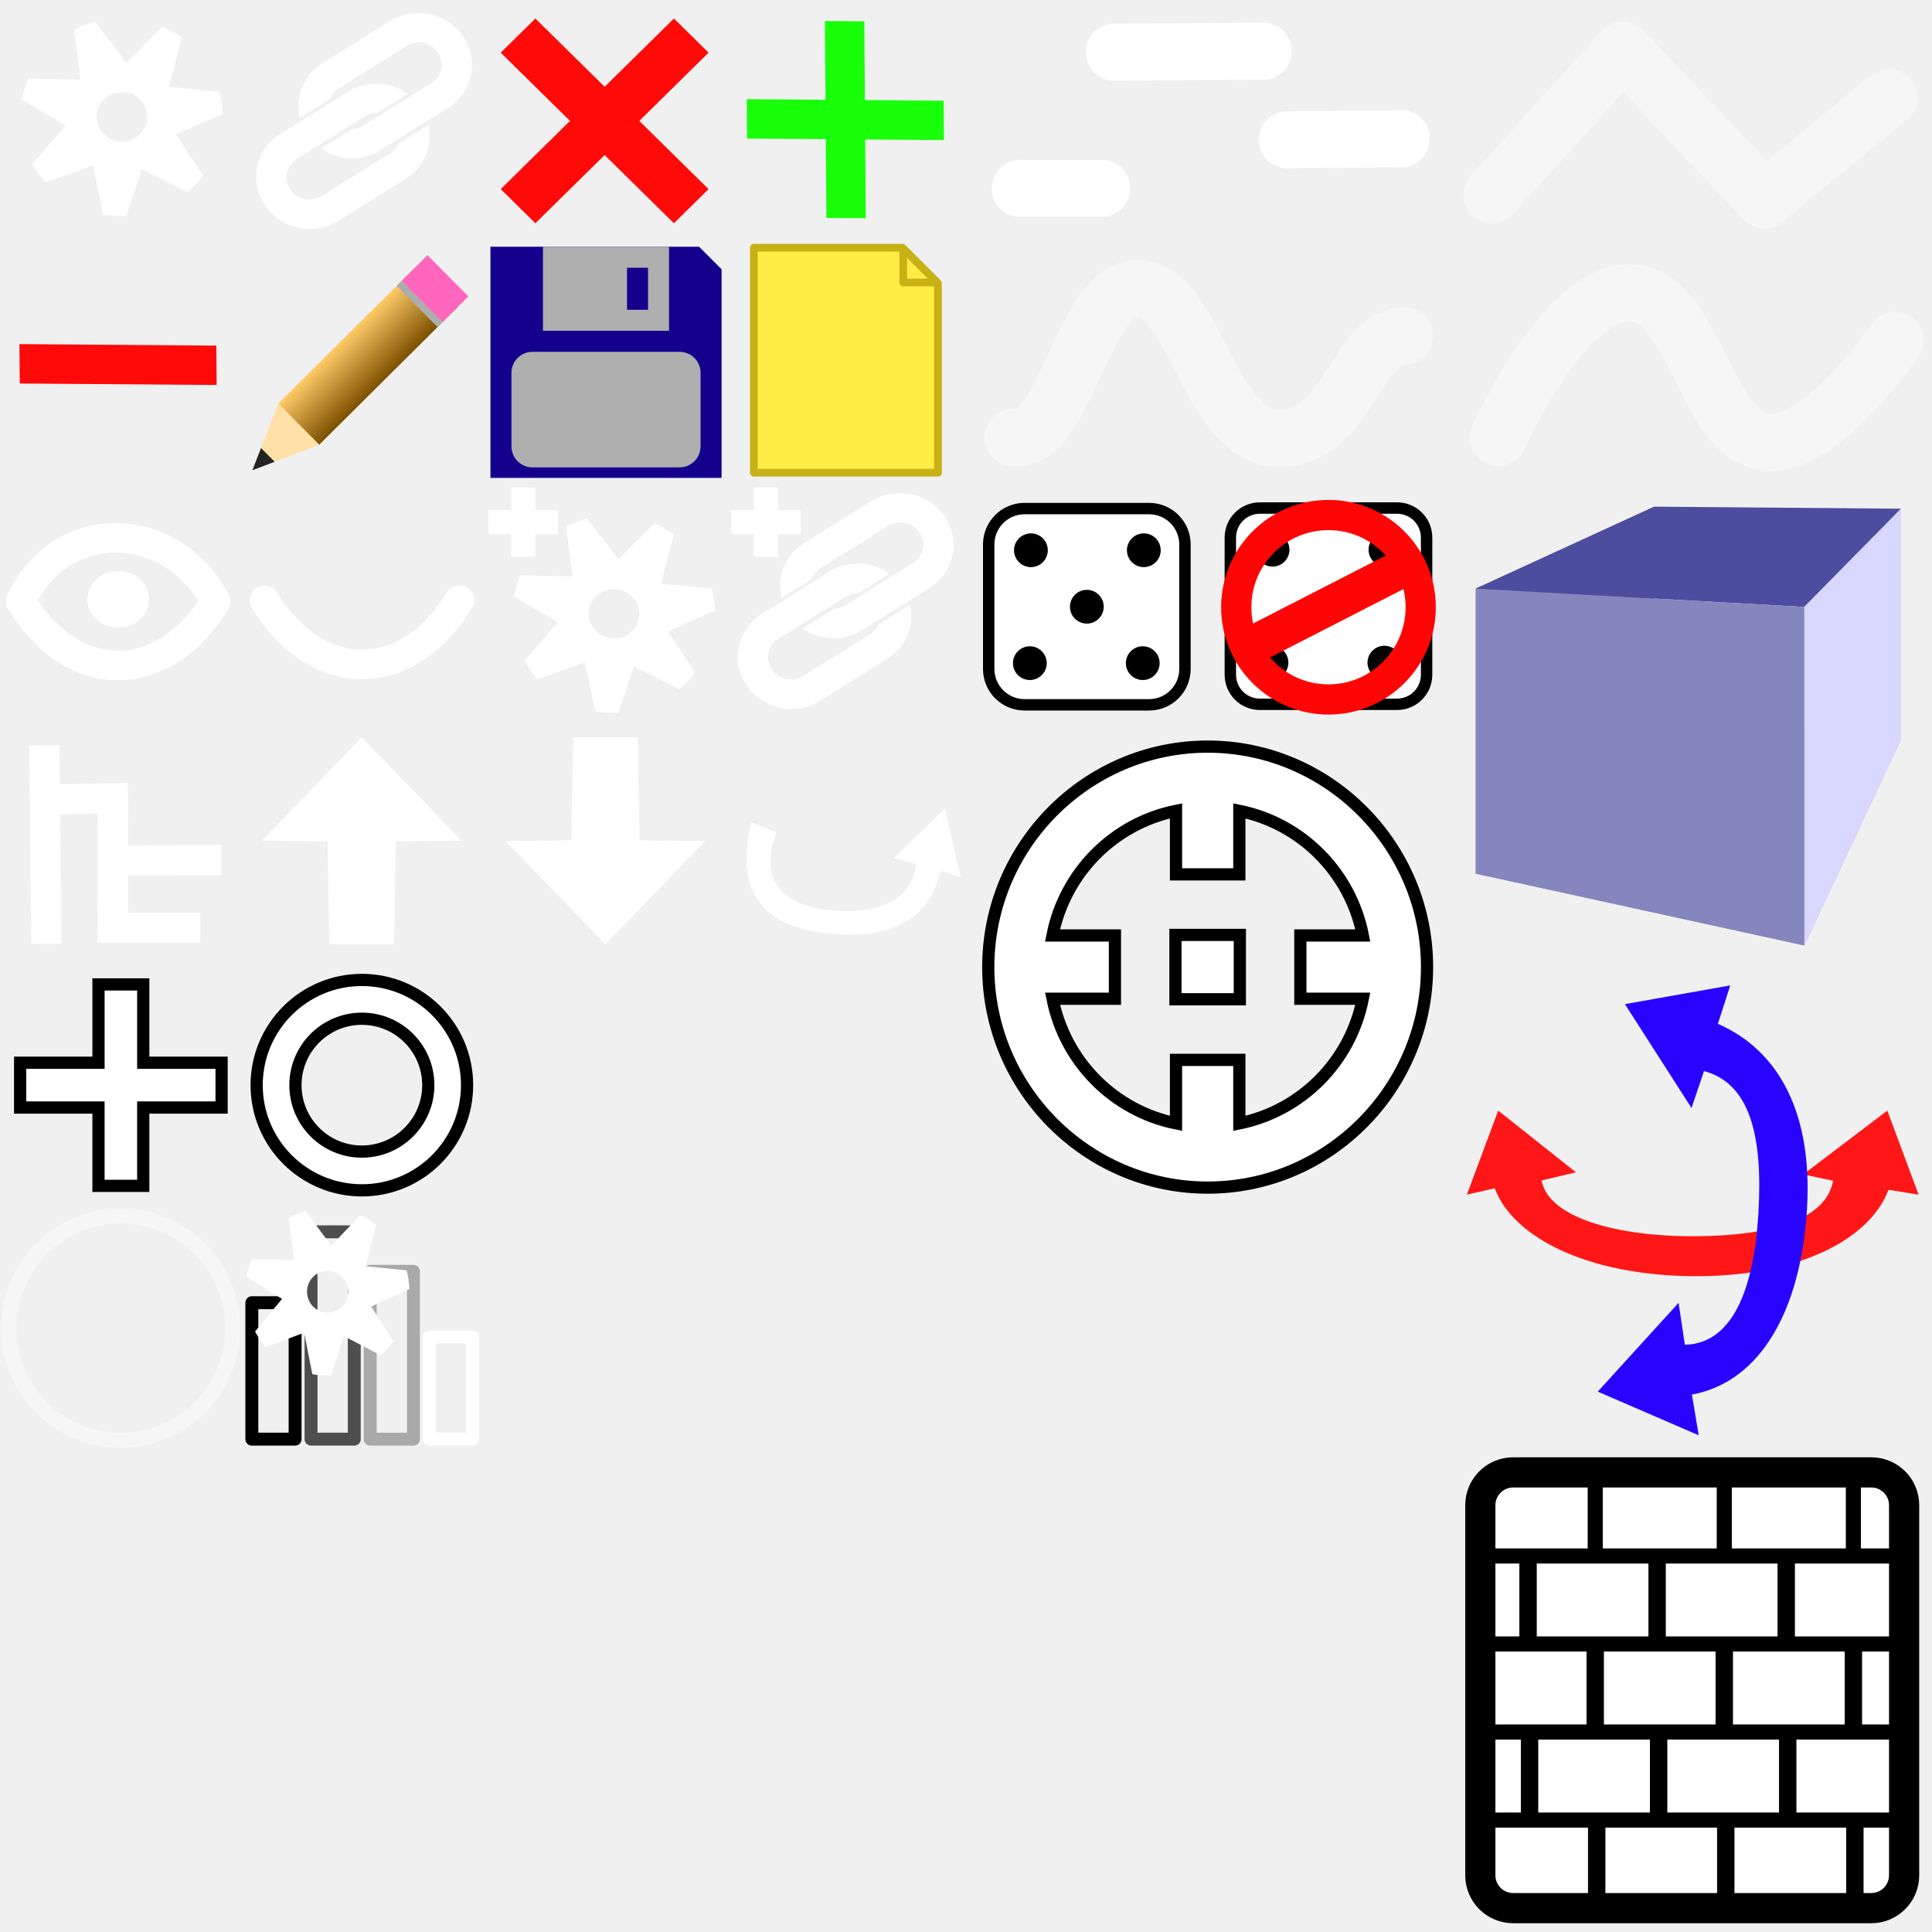
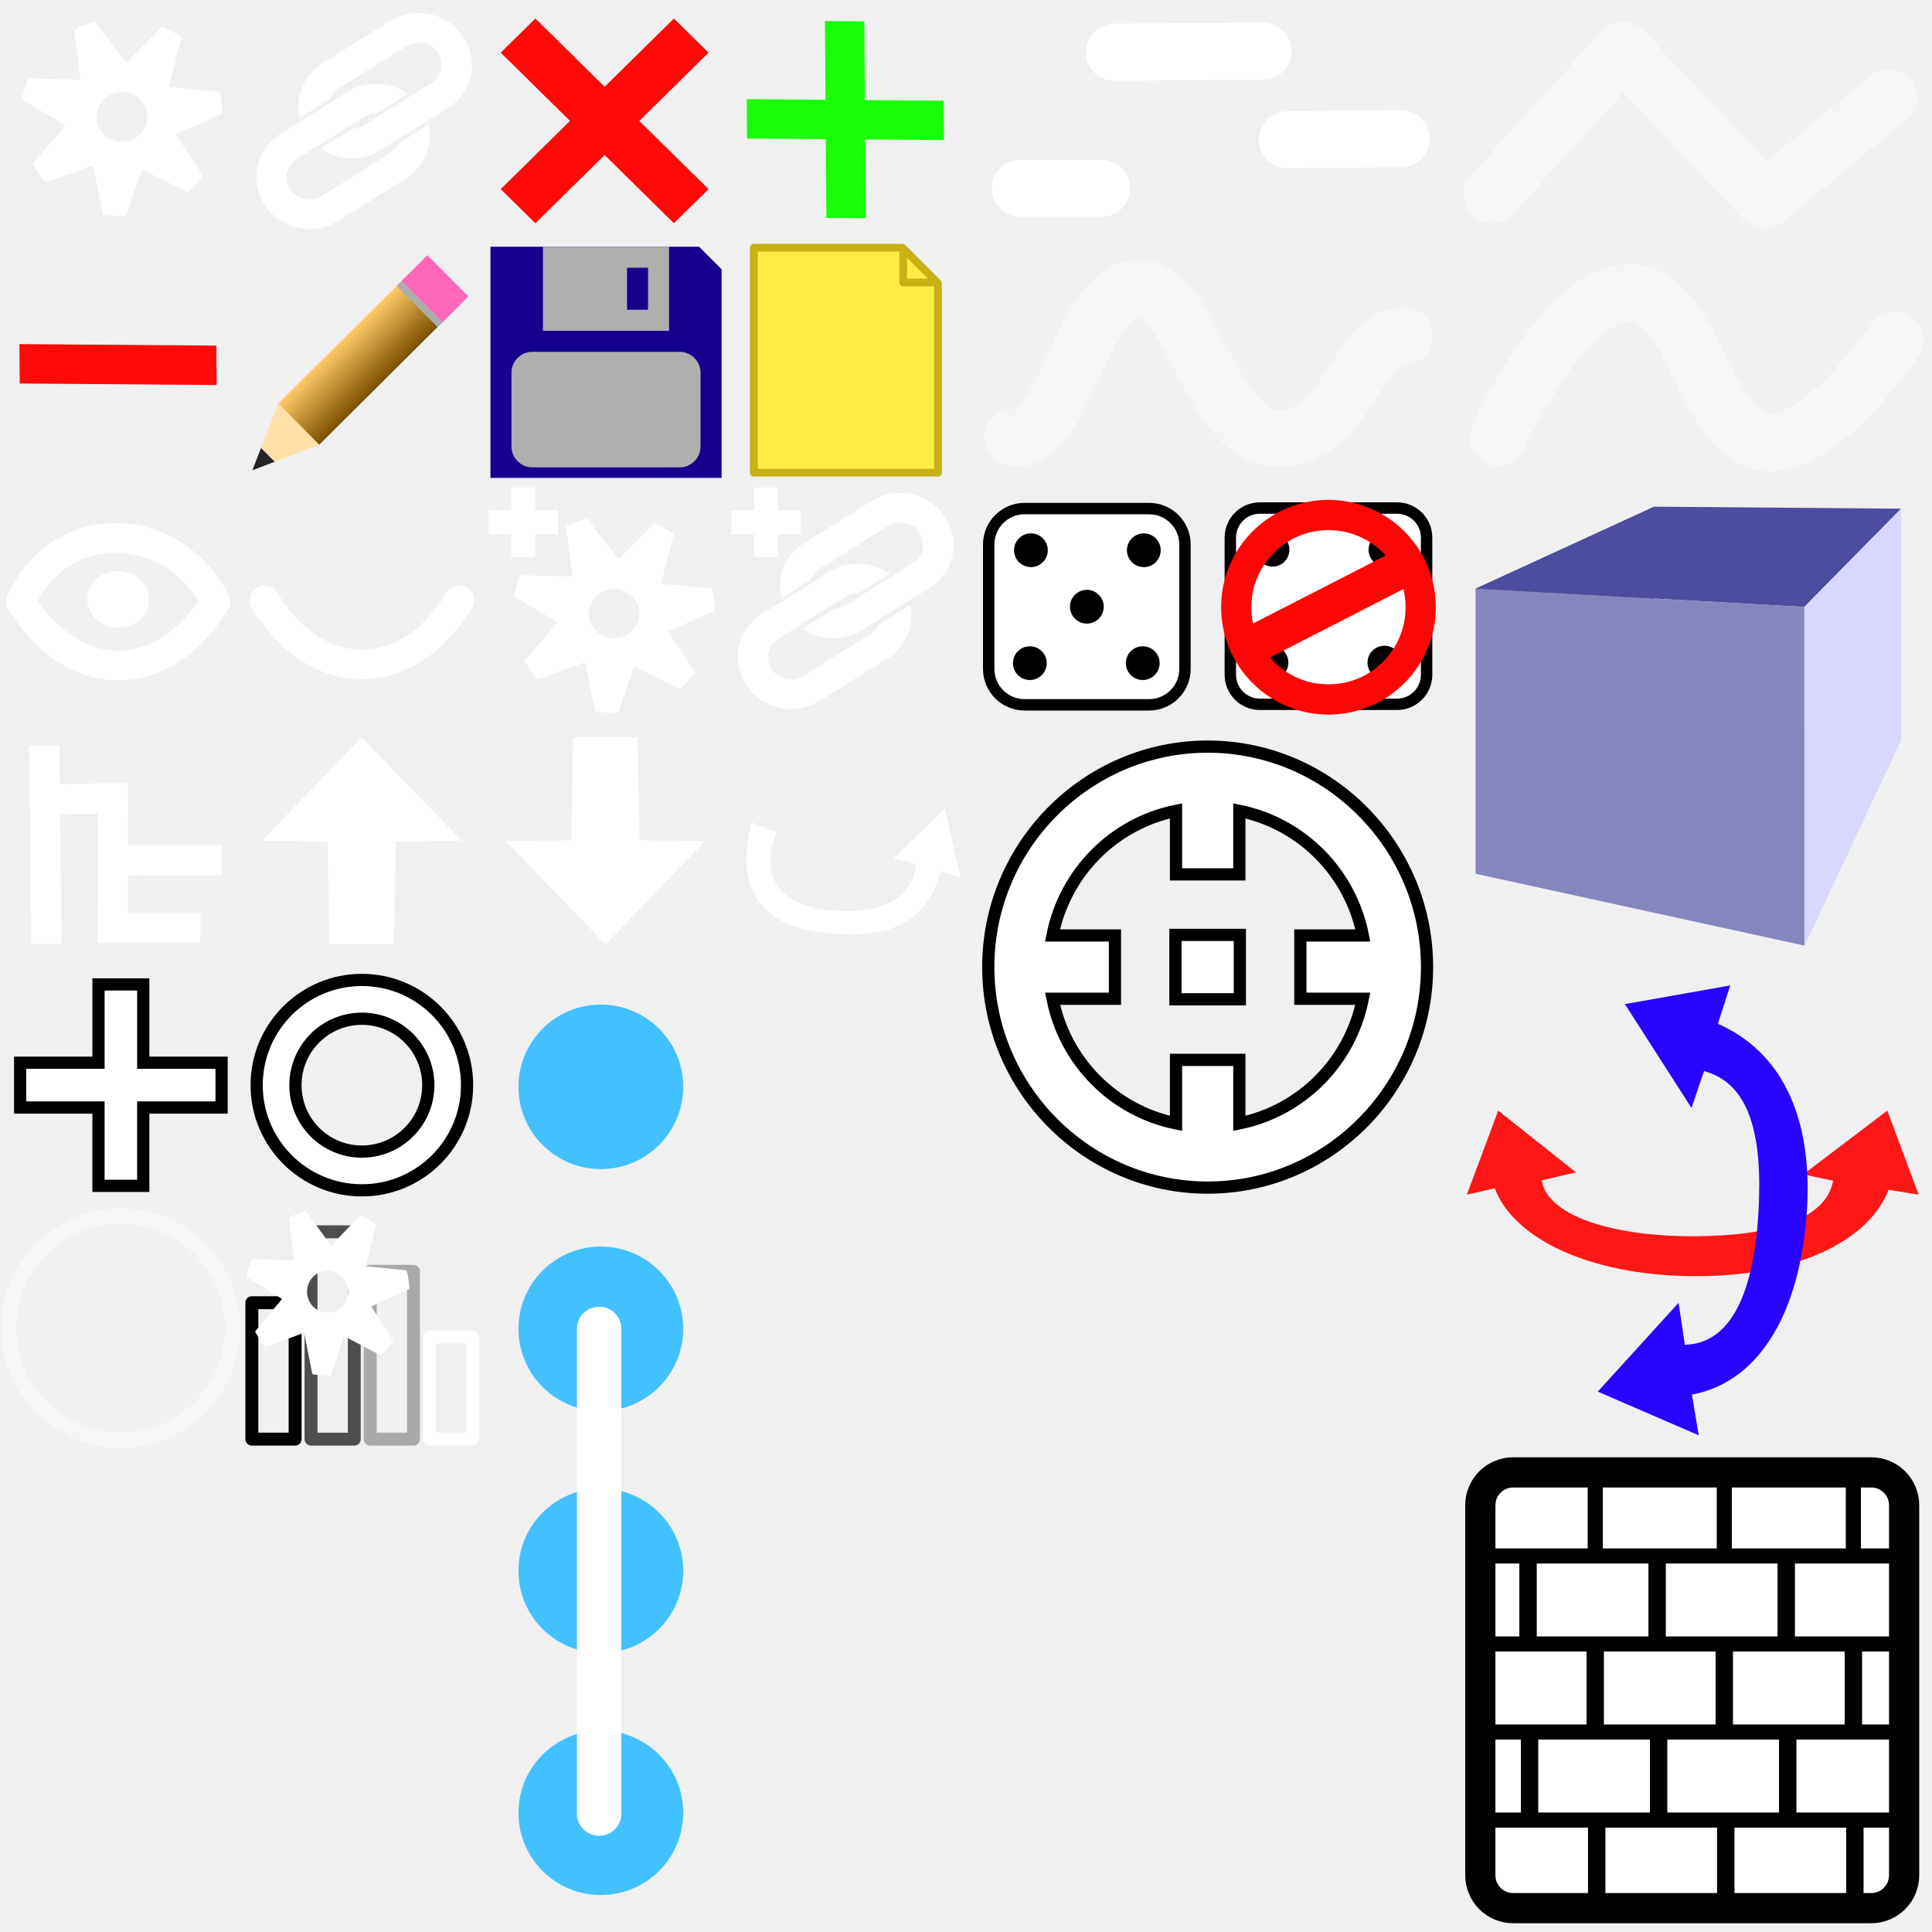
<svg xmlns="http://www.w3.org/2000/svg" xmlns:xlink="http://www.w3.org/1999/xlink" width="128" height="128" viewBox="0 0 128 128" version="1.1" id="svg8">
  <defs id="defs2">
    <linearGradient id="linearGradient836">
      <stop style="stop-color:#7c5000;stop-opacity:1" offset="0" id="stop832" />
      <stop style="stop-color:#ffcb68;stop-opacity:1" offset="1" id="stop834" />
    </linearGradient>
    <linearGradient xlink:href="#linearGradient836" id="linearGradient840" gradientUnits="userSpaceOnUse" x1="25.135" y1="58.875" x2="25.135" y2="48.292" />
  </defs>
  <g id="layer1" transform="translate(0,-216.0667)">
    <g id="g4582" transform="matrix(0.6164882,0.1362384,-0.1355381,0.6196732,31.9957,236.2375)">
      <path id="path4540" d="m 52.11,11.25 c -2.182,-2.093 -5.682,-2.08 -7.847,0.031 l -5.999,5.849 c -1.694,1.651 -2.053,4.082 -1.085,6.064 l 2.669,-2.602 c 0.068,-0.475 0.289,-0.935 0.667,-1.303 l 5.999,-5.849 c 0.928,-0.904 2.428,-0.91 3.363,-0.013 0.935,0.897 0.941,2.348 0.014,3.252 l -5.999,5.849 c -0.305,0.297 -0.672,0.496 -1.061,0.599 l -2.794,2.724 c 2.028,0.835 4.455,0.446 6.106,-1.164 l 5.999,-5.849 C 54.307,16.728 54.293,13.343 52.11,11.25 Z" style="opacity:1;fill:#ffffff;fill-opacity:1;stroke:none;stroke-width:0.589;stroke-linecap:round;stroke-miterlimit:4;stroke-dasharray:none;stroke-opacity:1;paint-order:fill markers stroke" />
      <path id="path4542" d="m 47.703,18.314 c -2.043,-0.877 -4.512,-0.499 -6.184,1.131 l -5.999,5.849 c -2.165,2.11 -2.151,5.495 0.032,7.588 2.182,2.093 5.682,2.08 7.847,-0.031 l 5.999,-5.849 c 1.672,-1.631 2.043,-4.021 1.119,-5.989 l -2.724,2.656 c -0.088,0.429 -0.303,0.839 -0.646,1.174 l -5.999,5.849 c -0.928,0.904 -2.428,0.91 -3.363,0.013 -0.935,-0.897 -0.941,-2.348 -0.014,-3.252 l 5.999,-5.849 c 0.344,-0.335 0.766,-0.546 1.209,-0.634 z" style="opacity:1;fill:#ffffff;fill-opacity:1;stroke:none;stroke-width:0.589;stroke-linecap:round;stroke-miterlimit:4;stroke-dasharray:none;stroke-opacity:1;paint-order:fill markers stroke" />
    </g>
    <g id="g4564" transform="matrix(0.4337018,0.4271893,-0.4337018,0.4271893,43.79101,209.098)" style="fill:#ff0909;fill-opacity:1">
      <rect style="opacity:1;fill:#ff0909;fill-opacity:1;stroke:none;stroke-width:1;stroke-linecap:round;stroke-miterlimit:4;stroke-dasharray:none;stroke-opacity:1;paint-order:fill markers stroke" id="rect4560" width="5.292" height="26.458" x="10.583" y="8.604" ry="0" />
      <rect style="opacity:1;fill:#ff0909;fill-opacity:1;stroke:none;stroke-width:1;stroke-linecap:round;stroke-miterlimit:4;stroke-dasharray:none;stroke-opacity:1;paint-order:fill markers stroke" id="rect4562" width="26.458" height="5.292" x="0" y="19.188" ry="0" />
    </g>
    <g id="g4645" transform="matrix(0.5257369,0,0,0.513409,30.84776,228.0959)">
      <path id="path4598" d="m 23.783,44.111 -4.509,4.649 -3.98,-5.273 a 12.771,12.771 0 0 0 -2.631,1.045 l 0.826,6.442 -6.571,-0.175 a 12.771,12.771 0 0 0 -0.79,2.558 12.771,12.771 0 0 0 -0.028,0.174 l 5.512,3.347 -4.186,4.972 a 12.771,12.771 0 0 0 1.656,2.37 l 5.976,-2.194 1.268,6.325 a 12.771,12.771 0 0 0 2.908,0.192 l 1.998,-6.001 5.728,2.948 a 12.771,12.771 0 0 0 1.98,-2.136 l -3.456,-5.318 5.927,-2.662 a 12.771,12.771 0 0 0 -0.414,-2.85 l -6.384,-0.621 1.631,-6.362 a 12.771,12.771 0 0 0 -2.46,-1.43 z m -4.472,8.529 a 3.193,3.193 0 0 1 2.523,3.744 3.193,3.193 0 0 1 -3.744,2.523 3.193,3.193 0 0 1 -2.523,-3.744 3.193,3.193 0 0 1 3.744,-2.523 z" style="opacity:1;fill:#ffffff;fill-opacity:1;stroke:none;stroke-width:0.804;stroke-linecap:round;stroke-miterlimit:4;stroke-dasharray:none;stroke-opacity:1;paint-order:fill markers stroke" />
    </g>
    <g id="g855" transform="matrix(0.2576966,-0.2563049,0.2563049,0.2576966,4.010431,232.3965)">
      <rect ry="0" y="48.292" x="7.938" height="10.583" width="35.719" id="rect830" style="opacity:1;fill:url(#linearGradient840);fill-opacity:1;stroke:none;stroke-width:1;stroke-linecap:round;stroke-miterlimit:4;stroke-dasharray:none;stroke-opacity:1;paint-order:fill markers stroke" />
      <path id="path842" d="M 7.937,48.292 -3.969,53.583 7.937,58.875 Z" style="fill:#ffe0a7;fill-opacity:1;fill-rule:evenodd;stroke:none;stroke-width:0.265px;stroke-linecap:butt;stroke-linejoin:miter;stroke-opacity:1" />
      <path style="fill:#242424;fill-opacity:1;fill-rule:evenodd;stroke:none;stroke-width:0.088px;stroke-linecap:butt;stroke-linejoin:miter;stroke-opacity:1" d="M -9.9999999e-8,51.819 -3.969,53.583 -9.9999999e-8,55.347 Z" id="path844" />
      <rect ry="0" y="48.292" x="38.365" height="10.583" width="2.646" id="rect846" style="opacity:1;fill:#adadad;fill-opacity:1;stroke:none;stroke-width:1;stroke-linecap:round;stroke-miterlimit:4;stroke-dasharray:none;stroke-opacity:1;paint-order:fill markers stroke" />
      <rect style="opacity:1;fill:#ff66bc;fill-opacity:1;stroke:none;stroke-width:1.118;stroke-linecap:round;stroke-miterlimit:4;stroke-dasharray:none;stroke-opacity:1;paint-order:fill markers stroke" id="rect848" width="6.615" height="10.583" x="39.688" y="48.292" ry="2.8421709e-014" />
    </g>
    <g id="g879" transform="matrix(0.5261685,0,0,0.5261685,14.39521,211.1813)">
      <path id="rect859" transform="scale(0.2645833)" d="m 130,152.52 v 110 h 110 v -99.289 l -10.711,-10.711 z" style="opacity:1;fill:#14008d;fill-opacity:1;stroke:none;stroke-width:3.78;stroke-linecap:round;stroke-miterlimit:4;stroke-dasharray:none;stroke-opacity:1;paint-order:fill markers stroke" />
      <path id="rect861" transform="scale(0.2645833)" d="m 155,152.52 v 40 h 60 v -40 z m 40,10 h 10 v 20 h -10 z" style="opacity:1;fill:#afafaf;fill-opacity:1;stroke:none;stroke-width:4.04;stroke-linecap:round;stroke-miterlimit:4;stroke-dasharray:none;stroke-opacity:1;paint-order:fill markers stroke" />
      <rect ry="2.646" y="53.583" x="37.042" height="14.552" width="23.812" id="rect874" style="opacity:1;fill:#afafaf;fill-opacity:1;stroke:none;stroke-width:1;stroke-linecap:round;stroke-miterlimit:4;stroke-dasharray:none;stroke-opacity:1;paint-order:fill markers stroke" />
    </g>
    <g style="fill:#18ff09;fill-opacity:1" transform="matrix(0.00372977,0.4930381,-0.4930381,-0.00372977,83.19988,216.8025)" id="g849">
      <path style="opacity:1;fill:#18ff09;fill-opacity:1;stroke:none;stroke-width:1;stroke-linecap:round;stroke-miterlimit:4;stroke-dasharray:none;stroke-opacity:1;paint-order:fill markers stroke" d="m 1.77,57.914 10.581,8.16e-4 8.46e-4,10.585 5.292,4.22e-4 -8.47e-4,-10.585 10.585,8.46e-4 -4.24e-4,-5.292 -10.581,-8.16e-4 -8.47e-4,-10.585 -5.292,0.004 8.14e-4,10.581 -10.585,-8.47e-4 z" id="rect844" />
    </g>
    <g id="g856" transform="matrix(0.00372977,0.4930381,-0.4930381,-0.00372977,18.53521,233.7784)" style="fill:#ff0909;fill-opacity:1">
      <rect style="opacity:1;fill:#ff0909;fill-opacity:1;stroke:none;stroke-width:1;stroke-linecap:round;stroke-miterlimit:4;stroke-dasharray:none;stroke-opacity:1;paint-order:fill markers stroke" id="rect851" width="5.292" height="26.458" x="10.583" y="8.604" ry="0" />
    </g>
    <g id="g868" transform="matrix(0.5122352,0,0,0.5122352,5.221485,211.8065)">
      <path id="rect849" transform="scale(0.2645833)" d="m 330,152.52 v 110 h 90 v -92.574 l -17.428,-17.426 z" style="opacity:1;fill:#ffed46;fill-opacity:1;stroke:#c7b115;stroke-width:3.78;stroke-linecap:round;stroke-linejoin:round;stroke-miterlimit:4;stroke-dasharray:none;stroke-opacity:1;paint-order:fill markers stroke" />
      <path id="path855" transform="scale(0.2645833)" d="m 403,152.947 v 16.572 h 16.574 z" style="opacity:1;fill:#ffed46;fill-opacity:1;stroke:#c7b115;stroke-width:3.78;stroke-linecap:round;stroke-linejoin:round;stroke-miterlimit:4;stroke-dasharray:none;stroke-opacity:1;paint-order:fill markers stroke" />
      <rect transform="rotate(-90)" ry="2.5431327e-006" y="84.667" x="-57.552" height="29.104" width="5.292" id="rect863" style="opacity:0;fill:#ffed46;fill-opacity:1;stroke:#c7b115;stroke-width:1;stroke-linecap:round;stroke-linejoin:round;stroke-miterlimit:4;stroke-dasharray:none;stroke-opacity:1;paint-order:fill markers stroke" />
    </g>
    <path style="opacity:1;fill:none;fill-opacity:1;stroke:#ffffff;stroke-width:1.96;stroke-linecap:round;stroke-linejoin:round;stroke-miterlimit:4;stroke-dasharray:none;stroke-opacity:1;paint-order:fill markers stroke" d="m 14.281,255.913 c -3.38,5.567 -9.371,5.749 -12.903,0 2.659,-5.763 10.053,-5.461 12.903,0 z" id="path5159" />
    <ellipse style="opacity:1;fill:none;fill-opacity:1;stroke:#ffffff;stroke-width:2;stroke-linecap:round;stroke-linejoin:round;stroke-miterlimit:4;stroke-dasharray:none;stroke-opacity:1;paint-order:fill markers stroke" id="path5162" cx="7.83" cy="255.773" rx="1.049" ry="0.874" />
    <path id="path5166" d="m 30.43,255.843 c -3.38,5.567 -9.371,5.749 -12.903,0" style="opacity:1;fill:none;fill-opacity:1;stroke:#ffffff;stroke-width:1.96;stroke-linecap:round;stroke-linejoin:round;stroke-miterlimit:4;stroke-dasharray:none;stroke-opacity:1;paint-order:fill markers stroke" />
    <path style="opacity:1;fill:#ffffff;fill-opacity:1;stroke:none;stroke-width:2;stroke-linecap:round;stroke-linejoin:round;stroke-miterlimit:4;stroke-dasharray:none;stroke-opacity:1;paint-order:fill markers stroke" d="m 33.869,248.365 v 1.502 h -1.502 v 1.596 h 1.502 v 1.502 h 1.596 v -1.502 h 1.502 v -1.596 h -1.502 v -1.502 z" id="rect860" />
    <path id="path865" d="m 49.948,248.365 v 1.502 h -1.502 v 1.596 h 1.502 v 1.502 h 1.596 v -1.502 h 1.502 v -1.596 h -1.502 v -1.502 z" style="opacity:1;fill:#ffffff;fill-opacity:1;stroke:none;stroke-width:2;stroke-linecap:round;stroke-linejoin:round;stroke-miterlimit:4;stroke-dasharray:none;stroke-opacity:1;paint-order:fill markers stroke" />
    <g id="g4582-9" transform="matrix(0.6164882,0.1362384,-0.1355381,0.6196732,0.09092866,204.4386)">
      <path id="path4540-9" d="m 52.11,11.25 c -2.182,-2.093 -5.682,-2.08 -7.847,0.031 l -5.999,5.849 c -1.694,1.651 -2.053,4.082 -1.085,6.064 l 2.669,-2.602 c 0.068,-0.475 0.289,-0.935 0.667,-1.303 l 5.999,-5.849 c 0.928,-0.904 2.428,-0.91 3.363,-0.013 0.935,0.897 0.941,2.348 0.014,3.252 l -5.999,5.849 c -0.305,0.297 -0.672,0.496 -1.061,0.599 l -2.794,2.724 c 2.028,0.835 4.455,0.446 6.106,-1.164 l 5.999,-5.849 C 54.307,16.728 54.293,13.343 52.11,11.25 Z" style="opacity:1;fill:#ffffff;fill-opacity:1;stroke:none;stroke-width:0.589;stroke-linecap:round;stroke-miterlimit:4;stroke-dasharray:none;stroke-opacity:1;paint-order:fill markers stroke" />
      <path id="path4542-4" d="m 47.703,18.314 c -2.043,-0.877 -4.512,-0.499 -6.184,1.131 l -5.999,5.849 c -2.165,2.11 -2.151,5.495 0.032,7.588 2.182,2.093 5.682,2.08 7.847,-0.031 l 5.999,-5.849 c 1.672,-1.631 2.043,-4.021 1.119,-5.989 l -2.724,2.656 c -0.088,0.429 -0.303,0.839 -0.646,1.174 l -5.999,5.849 c -0.928,0.904 -2.428,0.91 -3.363,0.013 -0.935,-0.897 -0.941,-2.348 -0.014,-3.252 l 5.999,-5.849 c 0.344,-0.335 0.766,-0.546 1.209,-0.634 z" style="opacity:1;fill:#ffffff;fill-opacity:1;stroke:none;stroke-width:0.589;stroke-linecap:round;stroke-miterlimit:4;stroke-dasharray:none;stroke-opacity:1;paint-order:fill markers stroke" />
    </g>
    <g id="g4645-4" transform="matrix(0.5257369,0,0,0.513409,-1.756096,195.1784)">
      <path id="path4598-6" d="m 23.783,44.111 -4.509,4.649 -3.98,-5.273 a 12.771,12.771 0 0 0 -2.631,1.045 l 0.826,6.442 -6.571,-0.175 a 12.771,12.771 0 0 0 -0.79,2.558 12.771,12.771 0 0 0 -0.028,0.174 l 5.512,3.347 -4.186,4.972 a 12.771,12.771 0 0 0 1.656,2.37 l 5.976,-2.194 1.268,6.325 a 12.771,12.771 0 0 0 2.908,0.192 l 1.998,-6.001 5.728,2.948 a 12.771,12.771 0 0 0 1.98,-2.136 l -3.456,-5.318 5.927,-2.662 a 12.771,12.771 0 0 0 -0.414,-2.85 l -6.384,-0.621 1.631,-6.362 a 12.771,12.771 0 0 0 -2.46,-1.43 z m -4.472,8.529 a 3.193,3.193 0 0 1 2.523,3.744 3.193,3.193 0 0 1 -3.744,2.523 3.193,3.193 0 0 1 -2.523,-3.744 3.193,3.193 0 0 1 3.744,-2.523 z" style="opacity:1;fill:#ffffff;fill-opacity:1;stroke:none;stroke-width:0.804;stroke-linecap:round;stroke-miterlimit:4;stroke-dasharray:none;stroke-opacity:1;paint-order:fill markers stroke" />
    </g>
    <path style="fill:none;fill-rule:evenodd;stroke:#ffffff;stroke-width:2;stroke-linecap:butt;stroke-linejoin:miter;stroke-miterlimit:4;stroke-dasharray:none;stroke-opacity:1" d="m 2.938,265.456 0.14,13.143" id="path1469" />
    <path style="fill:none;fill-rule:evenodd;stroke:#ffffff;stroke-width:2;stroke-linecap:butt;stroke-linejoin:miter;stroke-miterlimit:4;stroke-dasharray:none;stroke-opacity:1" d="m 3.51,269.018 4.968,-0.074" id="path1471" />
    <path style="fill:none;fill-rule:evenodd;stroke:#ffffff;stroke-width:2;stroke-linecap:butt;stroke-linejoin:miter;stroke-miterlimit:4;stroke-dasharray:none;stroke-opacity:1" d="m 7.464,269.117 0.025,3.955 7.192,-0.025 v 0" id="path1473" />
    <path style="fill:none;fill-rule:evenodd;stroke:#ffffff;stroke-width:2;stroke-linecap:butt;stroke-linejoin:miter;stroke-miterlimit:4;stroke-dasharray:none;stroke-opacity:1" d="m 7.489,273.838 -0.025,3.683 h 5.808" id="path1475" />
    <path style="fill:#ffffff;fill-opacity:1;fill-rule:evenodd;stroke:none;stroke-width:1px;stroke-linecap:butt;stroke-linejoin:miter;stroke-opacity:1" d="m 17.352,271.762 4.35,0.049 0.123,6.822 h 4.275 l 0.125,-6.822 4.35,-0.049 -6.611,-6.846 z" id="path1477" />
    <path id="path4561" d="m 33.5,271.787 4.35,-0.049 0.123,-6.822 h 4.275 l 0.125,6.822 4.35,0.049 -6.611,6.846 z" style="fill:#ffffff;fill-opacity:1;fill-rule:evenodd;stroke:none;stroke-width:1px;stroke-linecap:butt;stroke-linejoin:miter;stroke-opacity:1" />
    <path style="fill:none;fill-rule:evenodd;stroke:#ffffff;stroke-width:3.78;stroke-linecap:round;stroke-linejoin:miter;stroke-miterlimit:4;stroke-dasharray:none;stroke-opacity:1" d="m 67.601,228.544 5.383,-1e-5" id="path4570" />
    <path style="fill:none;fill-rule:evenodd;stroke:#ffffff;stroke-width:3.78;stroke-linecap:round;stroke-linejoin:miter;stroke-miterlimit:4;stroke-dasharray:none;stroke-opacity:1" d="m 73.823,219.526 9.857,-0.07" id="path4572" />
    <path style="fill:none;fill-rule:evenodd;stroke:#ffffff;stroke-width:3.78;stroke-linecap:round;stroke-linejoin:miter;stroke-miterlimit:4;stroke-dasharray:none;stroke-opacity:1" d="m 85.288,225.328 7.55,-0.07" id="path4574" />
    <path style="fill:none;fill-rule:evenodd;stroke:#f6f6f6;stroke-width:3.78;stroke-linecap:round;stroke-linejoin:round;stroke-miterlimit:4;stroke-dasharray:none;stroke-opacity:1" d="m 98.851,228.964 8.669,-9.577 9.368,9.927 8.249,-6.781" id="path4576" />
    <path style="fill:none;fill-rule:evenodd;stroke:#f6f6f6;stroke-width:3.78;stroke-linecap:round;stroke-linejoin:round;stroke-miterlimit:4;stroke-dasharray:none;stroke-opacity:1" d="m 67.111,245.043 c 3.472,0.559 4.556,-9.962 8.319,-9.857 3.763,0.105 4.679,9.986 9.368,9.927 4.552,-0.057 5.041,-6.781 8.249,-6.781" id="path4576-7" />
    <path style="fill:none;fill-rule:evenodd;stroke:#f6f6f6;stroke-width:3.78;stroke-linecap:round;stroke-linejoin:round;stroke-miterlimit:4;stroke-dasharray:none;stroke-opacity:1" d="m 99.269,245.043 c 0,0 4.241,-9.531 8.669,-9.577 4.428,-0.046 4.967,9.849 9.368,9.927 3.559,0.063 8.249,-6.781 8.249,-6.781" id="path4576-0" />
    <g id="g892" transform="translate(0,-64)">
      <rect y="313.761" x="65.504" height="13.003" width="13.003" id="rect873" style="opacity:1;fill:#ffffff;fill-opacity:1;stroke:#000000;stroke-width:0.756;stroke-linecap:round;stroke-linejoin:miter;stroke-miterlimit:4;stroke-dasharray:none;stroke-opacity:1" ry="2.377" />
      <path id="path877" d="m 68.301,315.404 a 1.119,1.119 0 0 0 -1.119,1.117 1.119,1.119 0 0 0 1.119,1.119 1.119,1.119 0 0 0 1.119,-1.119 1.119,1.119 0 0 0 -1.119,-1.117 z m 7.48,0 a 1.119,1.119 0 0 0 -1.119,1.117 1.119,1.119 0 0 0 1.119,1.119 1.119,1.119 0 0 0 1.119,-1.119 1.119,1.119 0 0 0 -1.119,-1.117 z m -7.551,7.48 a 1.119,1.119 0 0 0 -1.119,1.119 1.119,1.119 0 0 0 1.119,1.117 1.119,1.119 0 0 0 1.119,-1.117 1.119,1.119 0 0 0 -1.119,-1.119 z m 7.48,0 a 1.119,1.119 0 0 0 -1.119,1.119 1.119,1.119 0 0 0 1.119,1.117 1.119,1.119 0 0 0 1.119,-1.117 1.119,1.119 0 0 0 -1.119,-1.119 z" style="opacity:1;fill:#000000;fill-opacity:1;stroke:none;stroke-width:30.236;stroke-linecap:round;stroke-linejoin:miter;stroke-miterlimit:4;stroke-dasharray:none;stroke-opacity:1" />
      <path style="opacity:1;fill:#000000;fill-opacity:1;stroke:none;stroke-width:30.236;stroke-linecap:round;stroke-linejoin:miter;stroke-miterlimit:4;stroke-dasharray:none;stroke-opacity:1" d="m 72.006,319.145 c -0.617,-3.3e-4 -1.118,0.5 -1.119,1.117 -3.35e-4,0.618 0.501,1.119 1.119,1.119 0.618,3.4e-4 1.119,-0.501 1.119,-1.119 -7.43e-4,-0.617 -0.502,-1.118 -1.119,-1.117 z" id="path887" />
    </g>
    <g id="g900" transform="translate(16.00903,-64.03495)">
      <rect style="opacity:1;fill:#ffffff;fill-opacity:1;stroke:#000000;stroke-width:0.756;stroke-linecap:round;stroke-linejoin:miter;stroke-miterlimit:4;stroke-dasharray:none;stroke-opacity:1" id="rect894" width="13.003" height="13.003" x="65.504" y="313.761" ry="1.957" />
      <path style="opacity:1;fill:#000000;fill-opacity:1;stroke:none;stroke-width:30.236;stroke-linecap:round;stroke-linejoin:miter;stroke-miterlimit:4;stroke-dasharray:none;stroke-opacity:1" d="m 68.301,315.404 a 1.119,1.119 0 0 0 -1.119,1.117 1.119,1.119 0 0 0 1.119,1.119 1.119,1.119 0 0 0 1.119,-1.119 1.119,1.119 0 0 0 -1.119,-1.117 z m 7.48,0 a 1.119,1.119 0 0 0 -1.119,1.117 1.119,1.119 0 0 0 1.119,1.119 1.119,1.119 0 0 0 1.119,-1.119 1.119,1.119 0 0 0 -1.119,-1.117 z m -7.551,7.48 a 1.119,1.119 0 0 0 -1.119,1.119 1.119,1.119 0 0 0 1.119,1.117 1.119,1.119 0 0 0 1.119,-1.117 1.119,1.119 0 0 0 -1.119,-1.119 z m 7.48,0 a 1.119,1.119 0 0 0 -1.119,1.119 1.119,1.119 0 0 0 1.119,1.117 1.119,1.119 0 0 0 1.119,-1.117 1.119,1.119 0 0 0 -1.119,-1.119 z" id="path896" />
      <path id="path898" d="m 72.006,319.145 c -0.617,-3.3e-4 -1.118,0.5 -1.119,1.117 -3.35e-4,0.618 0.501,1.119 1.119,1.119 0.618,3.4e-4 1.119,-0.501 1.119,-1.119 -7.43e-4,-0.617 -0.502,-1.118 -1.119,-1.117 z" style="opacity:1;fill:#000000;fill-opacity:1;stroke:none;stroke-width:30.236;stroke-linecap:round;stroke-linejoin:miter;stroke-miterlimit:4;stroke-dasharray:none;stroke-opacity:1" />
    </g>
    <circle style="opacity:1;fill:none;fill-opacity:1;stroke:#ff0606;stroke-width:2.002;stroke-linecap:round;stroke-linejoin:miter;stroke-miterlimit:4;stroke-dasharray:none;stroke-opacity:1" id="path902" cx="88.015" cy="256.298" r="6.11" />
    <rect style="opacity:1;fill:none;fill-opacity:1;stroke:#ff0606;stroke-width:2.268;stroke-linecap:round;stroke-linejoin:miter;stroke-miterlimit:4;stroke-dasharray:none;stroke-opacity:1" id="rect904" width="10.906" height="0.245" x="-44.045" y="268.043" transform="rotate(-27.13871)" />
    <g id="g4588" style="opacity:1;fill:#ffffff;fill-opacity:1;stroke:#000000;stroke-width:20;stroke-linecap:round;stroke-linejoin:round;stroke-miterlimit:4;stroke-dasharray:none;stroke-opacity:1;paint-order:fill markers stroke">
      <path id="path4590" style="fill:#353564;fill-rule:evenodd;stroke:none;stroke-width:1.138px;stroke-linecap:butt;stroke-linejoin:round;stroke-opacity:1" d="m 97.778,255.064 v 18.889 l 11.825,-10.759 v -13.559 z" points="97.778,273.953 109.603,263.194 109.603,249.635 97.778,255.064 " />
      <path id="path4599" style="fill:#afafde;fill-rule:evenodd;stroke:none;stroke-width:1.138px;stroke-linecap:butt;stroke-linejoin:round;stroke-opacity:1" d="m 97.778,273.953 21.761,4.757 6.411,-13.649 -16.347,-1.867 z" points="119.539,278.71 125.95,265.061 109.603,263.194 97.778,273.953 " />
      <path id="path4601" style="fill:#e9e9ff;fill-rule:evenodd;stroke:none;stroke-width:1.138px;stroke-linecap:butt;stroke-linejoin:round;stroke-opacity:1" d="m 109.603,249.635 16.347,0.134 v 15.292 l -16.347,-1.867 z" points="125.95,249.769 125.95,265.061 109.603,263.194 109.603,249.635 " />
      <path id="path4592" style="fill:#4d4d9f;fill-rule:evenodd;stroke:none;stroke-width:1.138px;stroke-linecap:butt;stroke-linejoin:round;stroke-opacity:1" d="m 97.778,255.064 21.761,1.214 6.411,-6.509 -16.347,-0.134 z" points="119.539,256.278 125.95,249.769 109.603,249.635 97.778,255.064 " />
      <path id="path4596" style="fill:#d7d7ff;fill-rule:evenodd;stroke:none;stroke-width:1.138px;stroke-linecap:butt;stroke-linejoin:round;stroke-opacity:1" d="m 119.539,256.278 v 22.432 l 6.411,-13.649 v -15.292 z" points="119.539,278.71 125.95,265.061 125.95,249.769 119.539,256.278 " />
      <path id="path4594" style="fill:#8686bf;fill-rule:evenodd;stroke:none;stroke-width:1.138px;stroke-linecap:butt;stroke-linejoin:round;stroke-opacity:1" d="m 97.778,255.064 21.761,1.214 v 22.432 l -21.761,-4.757 z" points="119.539,256.278 119.539,278.71 97.778,273.953 97.778,255.064 " />
    </g>
    <path style="fill:#ffffff;fill-opacity:1;fill-rule:evenodd;stroke:none;stroke-width:0.349px;stroke-linecap:butt;stroke-linejoin:miter;stroke-opacity:1" d="m 49.776,270.546 c -1.581,6.413 2.997,7.377 6.474,7.432 3.477,0.055 5.435,-1.497 6.067,-4.216 l 1.324,0.422 -1.043,-4.529 -3.396,3.27 1.492,0.379 c -0.224,2.036 -1.853,3.089 -4.455,3.123 -2.602,0.034 -6.433,-0.779 -4.804,-5.22 z" id="path4603" />
    <path id="path4608" d="m 99.26,289.648 -2.078,5.567 1.847,-0.42 c 1.236,3.285 6.174,5.754 13.089,5.821 6.915,0.067 11.743,-2.381 13,-5.723 l 1.995,0.322 -2.074,-5.567 -5.574,4.227 1.981,0.417 c -0.446,2.502 -3.881,3.637 -9.057,3.678 -5.176,0.042 -9.809,-1.205 -10.253,-3.699 l 2.276,-0.535 z" style="fill:#ff1616;fill-opacity:1;fill-rule:evenodd;stroke:none;stroke-width:0.546px;stroke-linecap:butt;stroke-linejoin:miter;stroke-opacity:1" />
    <path style="fill:#2804ff;fill-opacity:1;fill-rule:evenodd;stroke:none;stroke-width:0.607px;stroke-linecap:butt;stroke-linejoin:miter;stroke-opacity:1" d="m 105.856,308.265 6.69,2.894 -0.453,-2.7 c 4.12,-0.744 7.021,-4.852 7.586,-11.728 0.565,-6.876 -1.85,-11.086 -5.865,-12.833 l 0.82,-2.546 -6.98,1.241 4.413,6.88 0.828,-2.444 c 3.041,0.814 3.912,4.282 3.602,9.442 -0.31,5.161 -1.779,8.616 -4.872,8.689 l -0.414,-2.779 z" id="path4610" />
    <path style="color:#000000;font-style:normal;font-variant:normal;font-weight:normal;font-stretch:normal;font-size:medium;line-height:normal;font-family:sans-serif;font-variant-ligatures:normal;font-variant-position:normal;font-variant-caps:normal;font-variant-numeric:normal;font-variant-alternates:normal;font-feature-settings:normal;text-indent:0;text-align:start;text-decoration:none;text-decoration-line:none;text-decoration-style:solid;text-decoration-color:#000000;letter-spacing:normal;word-spacing:normal;text-transform:none;writing-mode:lr-tb;direction:ltr;text-orientation:mixed;dominant-baseline:auto;baseline-shift:baseline;text-anchor:start;white-space:normal;shape-padding:0;clip-rule:nonzero;display:inline;overflow:visible;visibility:visible;opacity:1;isolation:auto;mix-blend-mode:normal;color-interpolation:sRGB;color-interpolation-filters:linearRGB;solid-color:#000000;solid-opacity:1;vector-effect:none;fill:#ffffff;fill-opacity:1;fill-rule:nonzero;stroke:#000000;stroke-width:0.809;stroke-linecap:round;stroke-linejoin:miter;stroke-miterlimit:4;stroke-dasharray:none;stroke-dashoffset:0;stroke-opacity:1;color-rendering:auto;image-rendering:auto;shape-rendering:auto;text-rendering:auto;enable-background:accumulate" d="M 80.012 49.465 C 72.001 49.465 65.475 56.034 65.475 64.072 C 65.475 72.111 72.001 78.682 80.012 78.682 C 88.022 78.682 94.545 72.111 94.545 64.072 C 94.545 56.034 88.022 49.465 80.012 49.465 z M 77.914 53.721 L 77.914 57.928 L 82.109 57.928 L 82.109 53.721 C 86.236 54.556 89.469 57.812 90.293 61.977 L 86.152 61.977 L 86.152 66.17 L 90.289 66.17 C 89.464 70.332 86.234 73.59 82.109 74.426 L 82.109 70.219 L 77.914 70.219 L 77.914 74.426 C 73.789 73.59 70.559 70.332 69.734 66.17 L 73.867 66.17 L 73.867 61.977 L 69.73 61.977 C 70.554 57.812 73.788 54.556 77.914 53.721 z M 77.877 61.941 L 77.877 66.205 L 82.143 66.205 L 82.143 61.941 L 77.877 61.941 z " transform="translate(0,216.0667)" id="path973" />
    <path style="opacity:1;fill:#ffffff;fill-opacity:1;stroke:#000000;stroke-width:0.809;stroke-linecap:round;stroke-linejoin:miter;stroke-miterlimit:4;stroke-dasharray:none;stroke-opacity:1" d="m 6.526,281.287 v 5.189 H 1.334 v 2.967 h 5.191 v 5.191 h 2.965 v -5.191 h 5.191 v -2.967 H 9.491 v -5.189 z" id="rect1173" />
    <path style="opacity:1;fill:#ffffff;fill-opacity:1;stroke:#000000;stroke-width:0.809;stroke-linecap:round;stroke-linejoin:miter;stroke-miterlimit:4;stroke-dasharray:none;stroke-opacity:1" d="M 23.975 64.924 A 6.97 6.97 0 0 0 17.004 71.895 A 6.97 6.97 0 0 0 23.975 78.863 A 6.97 6.97 0 0 0 30.945 71.895 A 6.97 6.97 0 0 0 23.975 64.924 z M 23.975 67.494 A 4.4 4.4 0 0 1 28.375 71.895 A 4.4 4.4 0 0 1 23.975 76.295 A 4.4 4.4 0 0 1 19.574 71.895 A 4.4 4.4 0 0 1 23.975 67.494 z " transform="translate(0,216.0667)" id="path897" />
    <rect style="opacity:1;fill:#ffffff;fill-opacity:1;stroke:#000000;stroke-width:2;stroke-linecap:round;stroke-linejoin:round;stroke-miterlimit:4;stroke-dasharray:none;stroke-opacity:1;paint-order:fill markers stroke" id="rect897" width="28.078" height="28.869" x="98.075" y="313.616" ry="2.175" />
    <path style="fill:none;fill-rule:evenodd;stroke:#000000;stroke-width:1px;stroke-linecap:butt;stroke-linejoin:miter;stroke-opacity:1" d="m 98.668,336.652 h 26.99 l -0.198,-0.099" id="path899" />
    <path id="path901" d="m 98.47,319.153 h 26.99 l -0.198,-0.099" style="fill:none;fill-rule:evenodd;stroke:#000000;stroke-width:1px;stroke-linecap:butt;stroke-linejoin:miter;stroke-opacity:1" />
    <path style="fill:none;fill-rule:evenodd;stroke:#000000;stroke-width:1px;stroke-linecap:butt;stroke-linejoin:miter;stroke-opacity:1" d="m 98.371,324.986 h 26.99 l -0.198,-0.099" id="path903" />
    <path id="path905" d="m 98.668,330.819 h 26.99 l -0.198,-0.099" style="fill:none;fill-rule:evenodd;stroke:#000000;stroke-width:1px;stroke-linecap:butt;stroke-linejoin:miter;stroke-opacity:1" />
    <path style="fill:none;fill-rule:evenodd;stroke:#000000;stroke-width:1px;stroke-linecap:butt;stroke-linejoin:miter;stroke-opacity:1" d="M 114.238 98.242 L 114.238 102.691 L 114.238 98.242 z M 122.791 98.242 L 122.791 102.691 L 122.791 98.242 z M 105.688 98.34 L 105.688 102.789 L 105.688 98.34 z " transform="translate(0,216.0667)" id="path907" />
    <path id="path914" d="m 114.238,324.986 v 5.9 z m 8.553,0 v 5.9 z m -17.104,0.129 v 5.9 z" style="fill:none;fill-rule:evenodd;stroke:#000000;stroke-width:1.152px;stroke-linecap:butt;stroke-linejoin:miter;stroke-opacity:1" />
    <path style="fill:none;fill-rule:evenodd;stroke:#000000;stroke-width:1.152px;stroke-linecap:butt;stroke-linejoin:miter;stroke-opacity:1" d="m 109.888,330.622 v 5.9 z m 8.553,0 v 5.9 z m -17.104,0.129 v 5.9 z" id="path916" />
    <path id="path918" d="m 109.789,319.153 v 5.9 z m 8.553,0 v 5.9 z m -17.104,0.129 v 5.9 z" style="fill:none;fill-rule:evenodd;stroke:#000000;stroke-width:1.152px;stroke-linecap:butt;stroke-linejoin:miter;stroke-opacity:1" />
    <path style="fill:none;fill-rule:evenodd;stroke:#000000;stroke-width:1.152px;stroke-linecap:butt;stroke-linejoin:miter;stroke-opacity:1" d="m 114.337,336.455 v 5.9 z m 8.553,0 v 5.9 z m -17.104,0.129 v 5.9 z" id="path920" />
    <path style="opacity:1;fill:none;fill-opacity:1;stroke:#f6f6f6;stroke-width:1;stroke-linecap:round;stroke-linejoin:round;stroke-miterlimit:4;stroke-dasharray:none;stroke-opacity:1;paint-order:fill markers stroke" id="path4602" d="m 15.411,304.104 a 7.415,7.435 0 0 1 -7.45,7.392 7.415,7.435 0 0 1 -7.379,-7.463 7.415,7.435 0 0 1 7.436,-7.406 7.415,7.435 0 0 1 7.394,7.448" />
    <rect style="opacity:1;fill:none;fill-opacity:1;stroke:#000000;stroke-width:0.857;stroke-linecap:round;stroke-linejoin:round;stroke-miterlimit:4;stroke-dasharray:none;stroke-opacity:1;paint-order:fill markers stroke" id="rect908" width="2.865" height="9.041" x="16.686" y="302.373" ry="0" />
    <rect ry="0" y="297.677" x="20.607" height="13.737" width="2.865" id="rect910" style="opacity:1;fill:none;fill-opacity:1;stroke:#4e4e4e;stroke-width:0.857;stroke-linecap:round;stroke-linejoin:round;stroke-miterlimit:4;stroke-dasharray:none;stroke-opacity:1;paint-order:fill markers stroke" />
    <rect style="opacity:1;fill:none;fill-opacity:1;stroke:#a9a9a9;stroke-width:0.857;stroke-linecap:round;stroke-linejoin:round;stroke-miterlimit:4;stroke-dasharray:none;stroke-opacity:1;paint-order:fill markers stroke" id="rect912" width="2.865" height="11.117" x="24.527" y="300.297" ry="0" />
    <rect ry="0" y="304.647" x="28.448" height="6.767" width="2.865" id="rect914" style="opacity:1;fill:none;fill-opacity:1;stroke:#ffffff;stroke-width:0.857;stroke-linecap:round;stroke-linejoin:round;stroke-miterlimit:4;stroke-dasharray:none;stroke-opacity:1;paint-order:fill markers stroke" />
    <path id="path4598-6-2" d="m 23.868,296.576 -1.921,2.02 -1.696,-2.291 a 5.442,5.549 0 0 0 -1.121,0.454 l 0.352,2.799 -2.8,-0.076 a 5.442,5.549 0 0 0 -0.336,1.111 5.442,5.549 0 0 0 -0.012,0.075 l 2.349,1.455 -1.784,2.161 a 5.442,5.549 0 0 0 0.706,1.03 l 2.547,-0.953 0.54,2.748 a 5.442,5.549 0 0 0 1.239,0.083 l 0.851,-2.608 2.441,1.281 a 5.442,5.549 0 0 0 0.844,-0.928 l -1.473,-2.311 2.526,-1.157 a 5.442,5.549 0 0 0 -0.177,-1.239 l -2.72,-0.27 0.695,-2.764 a 5.442,5.549 0 0 0 -1.048,-0.621 z m -1.906,3.706 a 1.361,1.387 0 0 1 1.075,1.627 1.361,1.387 0 0 1 -1.596,1.096 1.361,1.387 0 0 1 -1.075,-1.627 1.361,1.387 0 0 1 1.596,-1.096 z" style="opacity:1;fill:#ffffff;fill-opacity:1;stroke:none;stroke-width:0.346;stroke-linecap:round;stroke-miterlimit:4;stroke-dasharray:none;stroke-opacity:1;paint-order:fill markers stroke" />
+     <ellipse style="opacity:1;fill:#43c1ff;fill-opacity:1;stroke:none;stroke-width:0.507;stroke-linecap:round;stroke-linejoin:miter;stroke-miterlimit:4;stroke-dasharray:none;stroke-opacity:1" id="path4609" cx="39.806" cy="288.072" rx="5.458" ry="5.45" />
+     <ellipse ry="5.45" rx="5.458" cy="336.169" cx="39.806" id="ellipse4611" style="opacity:1;fill:#43c1ff;fill-opacity:1;stroke:none;stroke-width:0.507;stroke-linecap:round;stroke-linejoin:miter;stroke-miterlimit:4;stroke-dasharray:none;stroke-opacity:1" />
+     <ellipse style="opacity:1;fill:#43c1ff;fill-opacity:1;stroke:none;stroke-width:0.507;stroke-linecap:round;stroke-linejoin:miter;stroke-miterlimit:4;stroke-dasharray:none;stroke-opacity:1" id="ellipse4613" cx="39.806" cy="320.136" rx="5.458" ry="5.45" />
+     <ellipse ry="5.45" rx="5.458" cy="304.104" cx="39.806" id="ellipse4615" style="opacity:1;fill:#43c1ff;fill-opacity:1;stroke:none;stroke-width:0.507;stroke-linecap:round;stroke-linejoin:miter;stroke-miterlimit:4;stroke-dasharray:none;stroke-opacity:1" />
+     <rect style="opacity:1;fill:#ffffff;fill-opacity:1;stroke:#ffffff;stroke-width:2.9;stroke-linecap:round;stroke-linejoin:round;stroke-miterlimit:4;stroke-dasharray:none;stroke-opacity:1;paint-order:normal" id="rect4617" width="0.039" height="32.139" x="39.676" y="304.097" />
  </g>
</svg>
